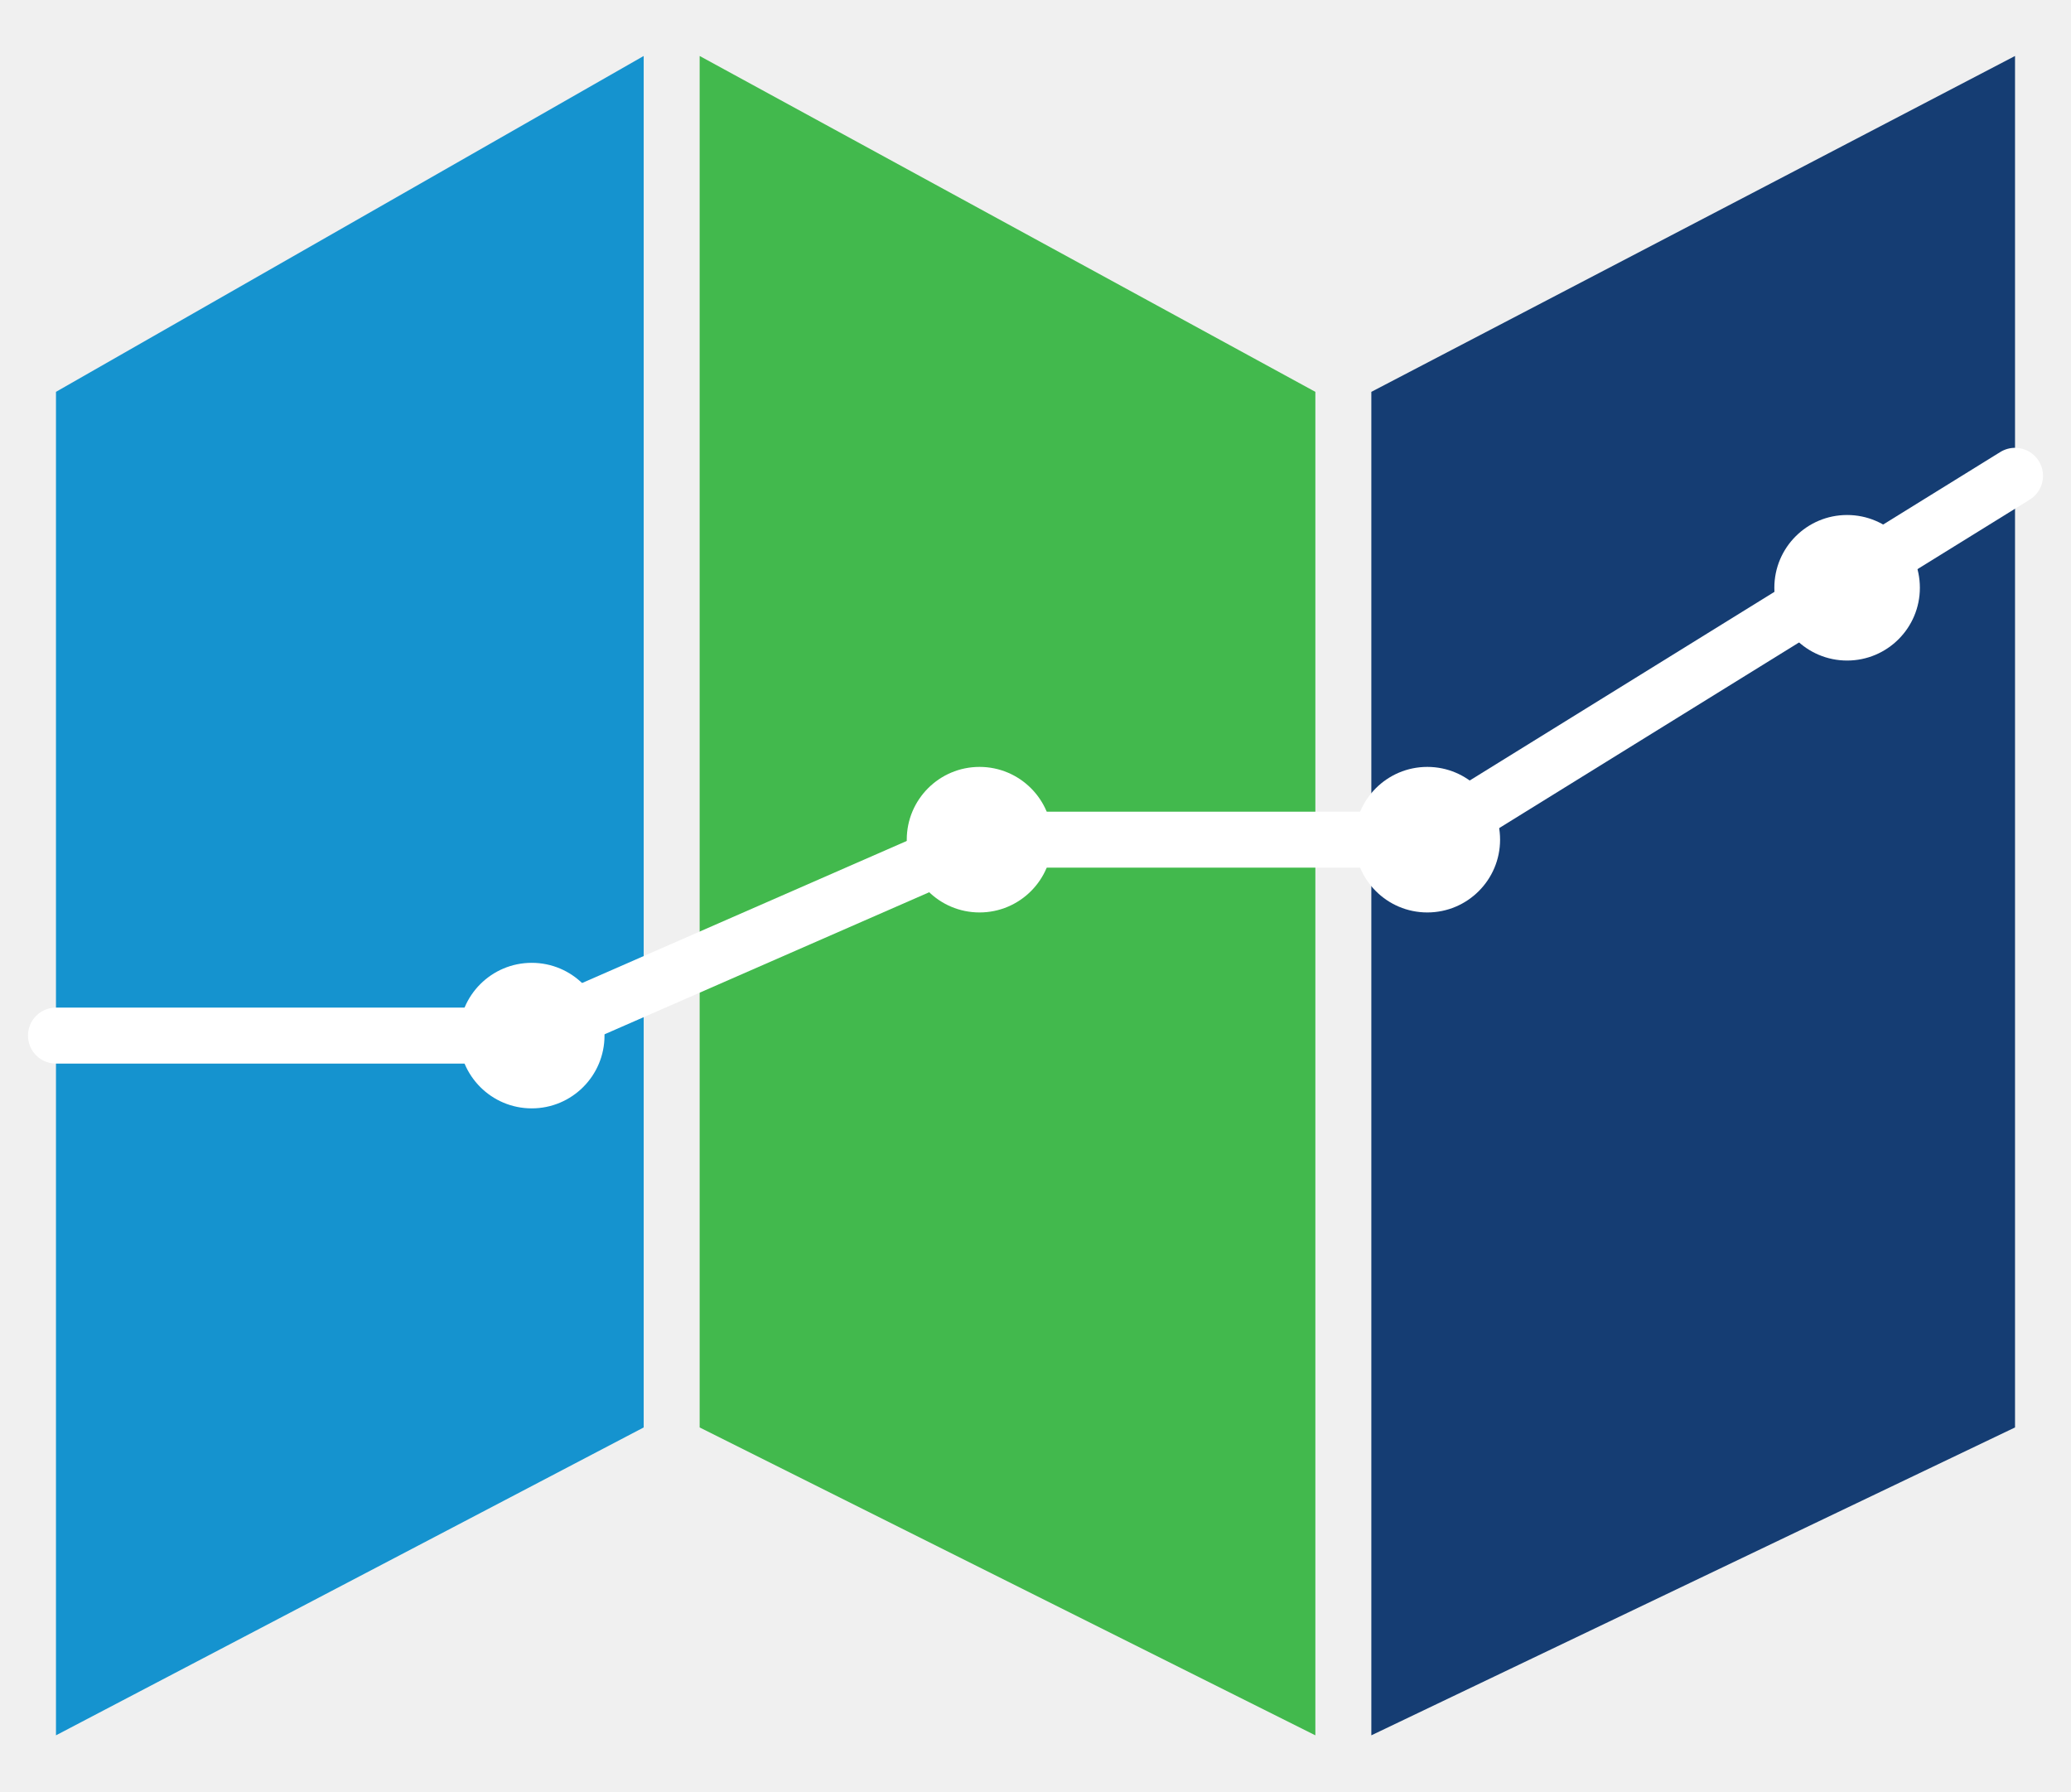
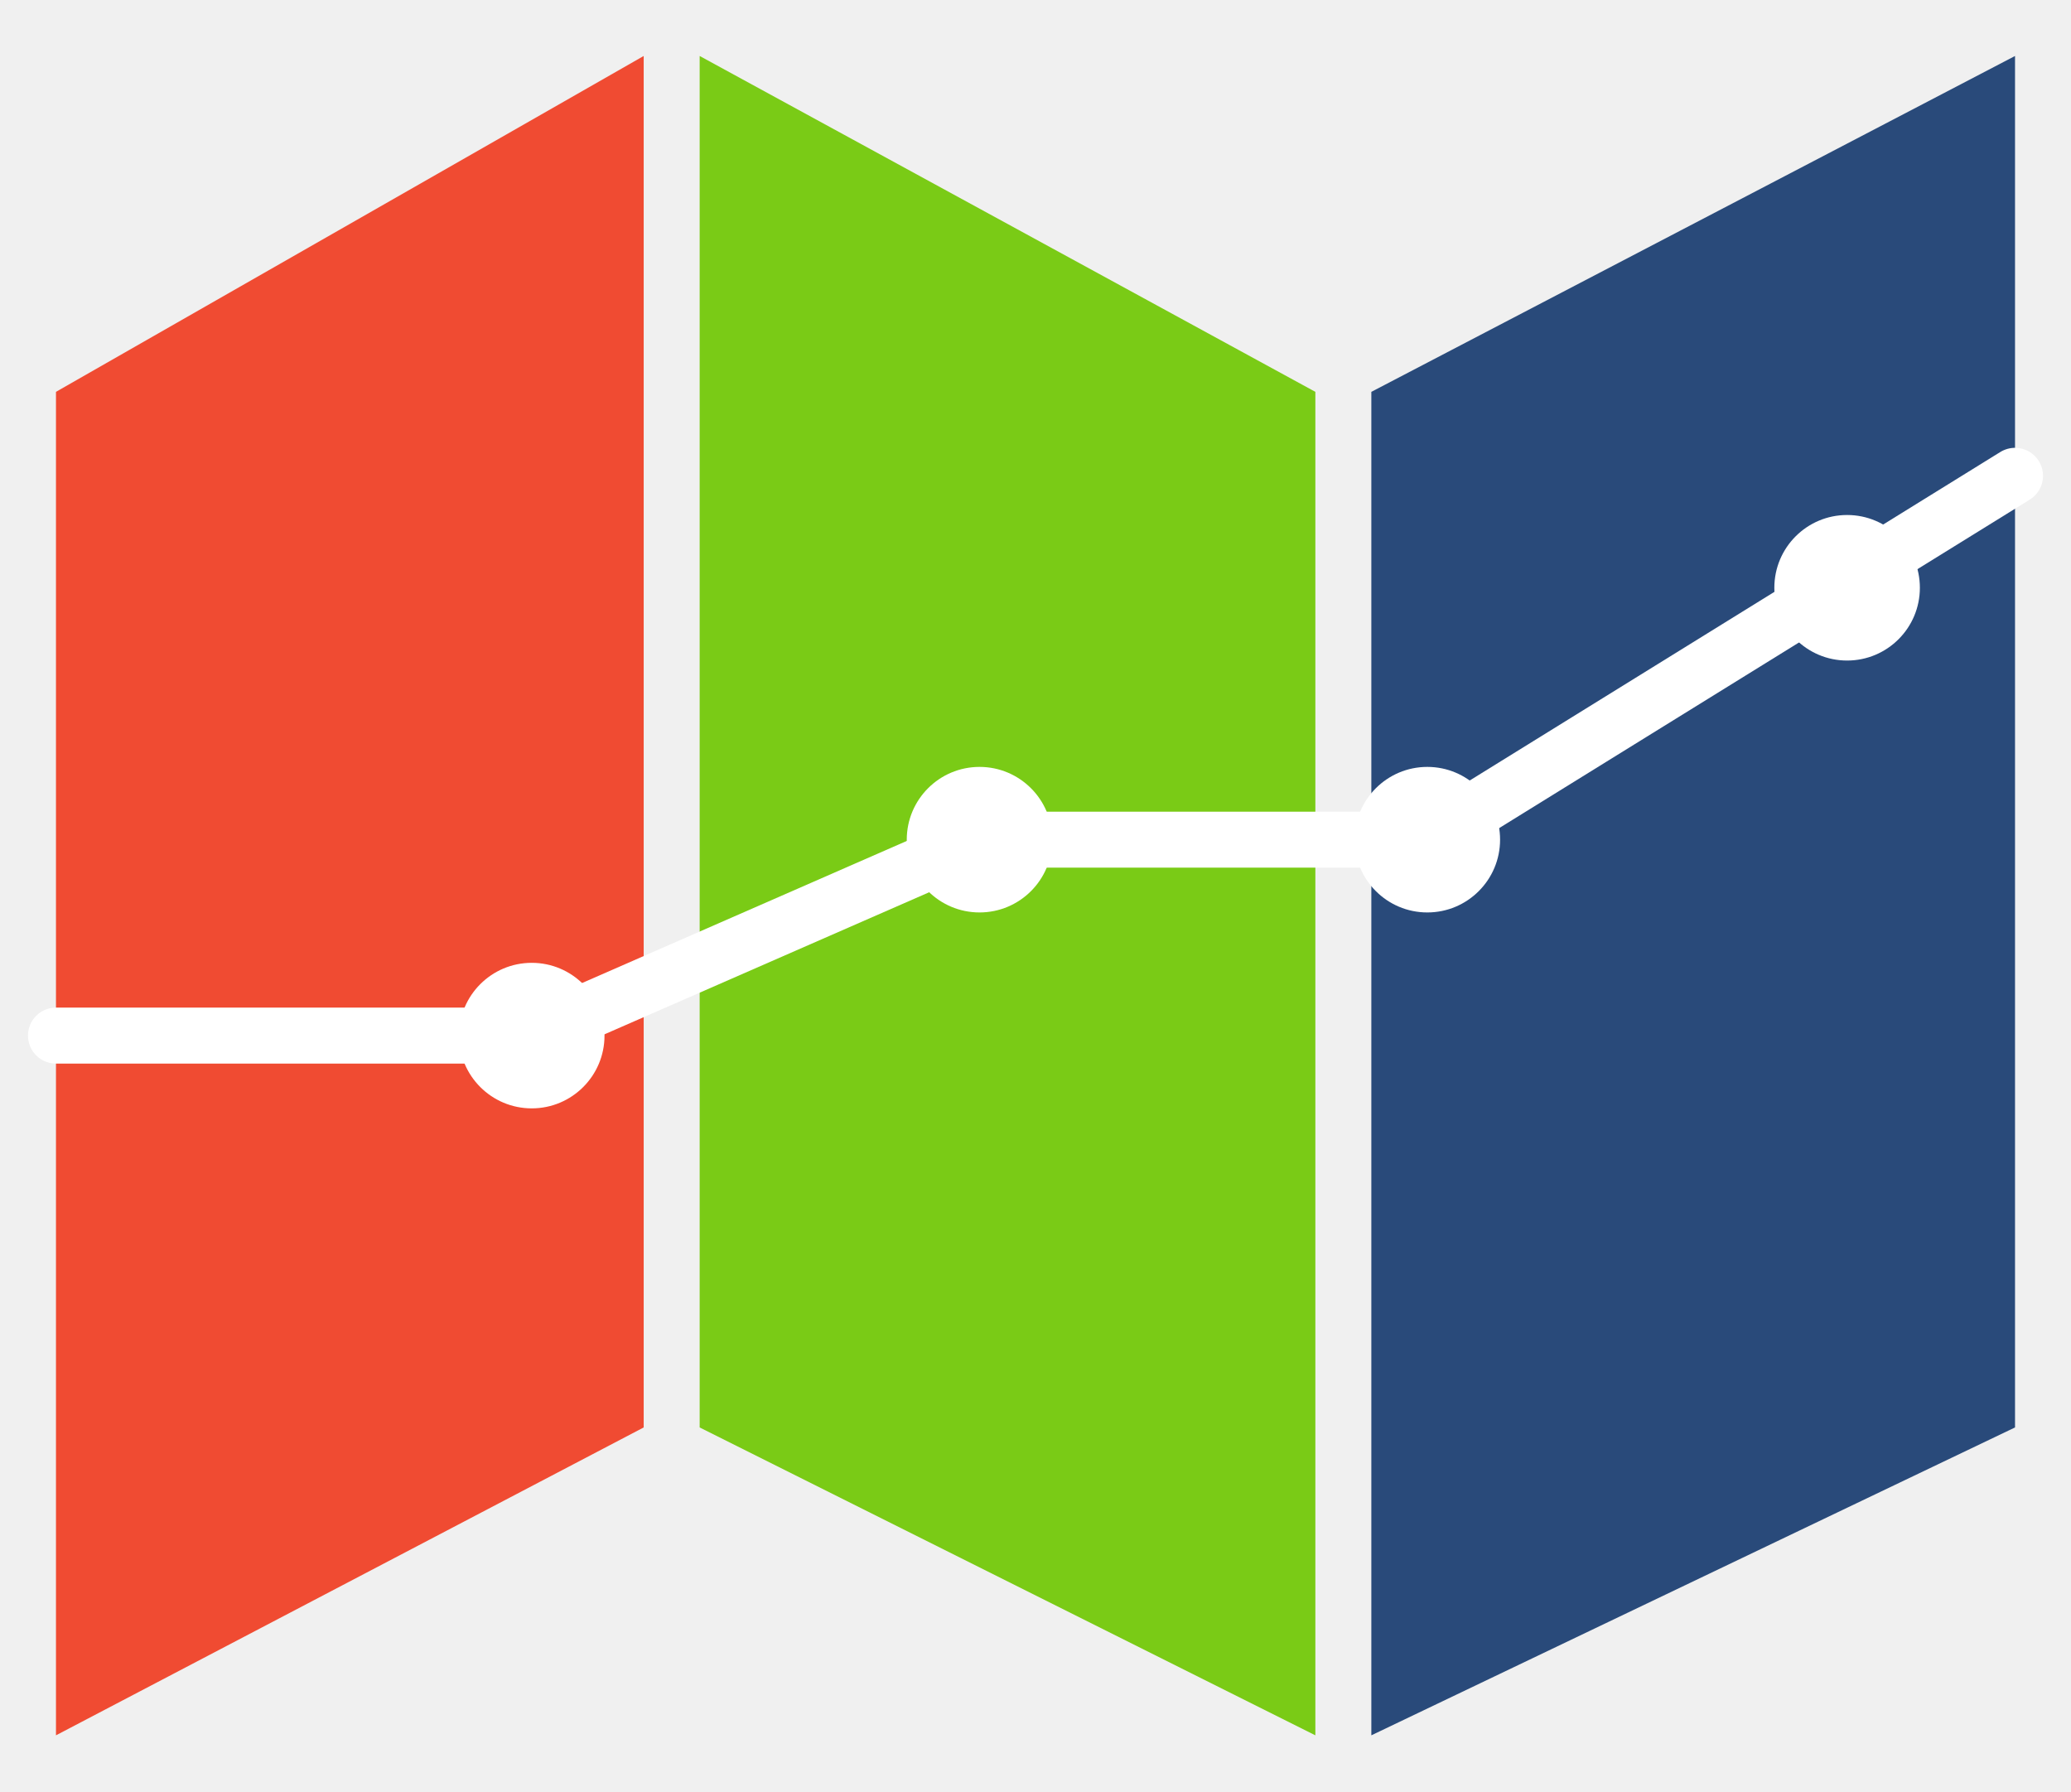
<svg xmlns="http://www.w3.org/2000/svg" viewBox="0 0 74 64">
-   <path d="M2 14 23 2v49L2 62Z" fill="#1593cf" />
-   <path d="m25 2 22 12v48L25 51Z" fill="#42b94d" />
-   <path d="m49 14 23-12v49L49 62Z" fill="#153d73" />
+   <path d="M2 14 23 2v49L2 62Z" fill="#f04b32" />
+   <path d="m25 2 22 12v48L25 51Z" fill="#7acb16" />
+   <path d="m49 14 23-12v49L49 62Z" fill="#294a7a" />
  <path d="M2 37h17l16-7h16l21-13" fill="none" stroke="#fff" stroke-width="2" stroke-linecap="round" stroke-linejoin="round" />
  <g fill="#fff">
    <circle cx="19" cy="37" r="2.6" />
    <circle cx="35" cy="30" r="2.6" />
    <circle cx="51" cy="30" r="2.6" />
    <circle cx="66" cy="21" r="2.6" />
  </g>
</svg>
